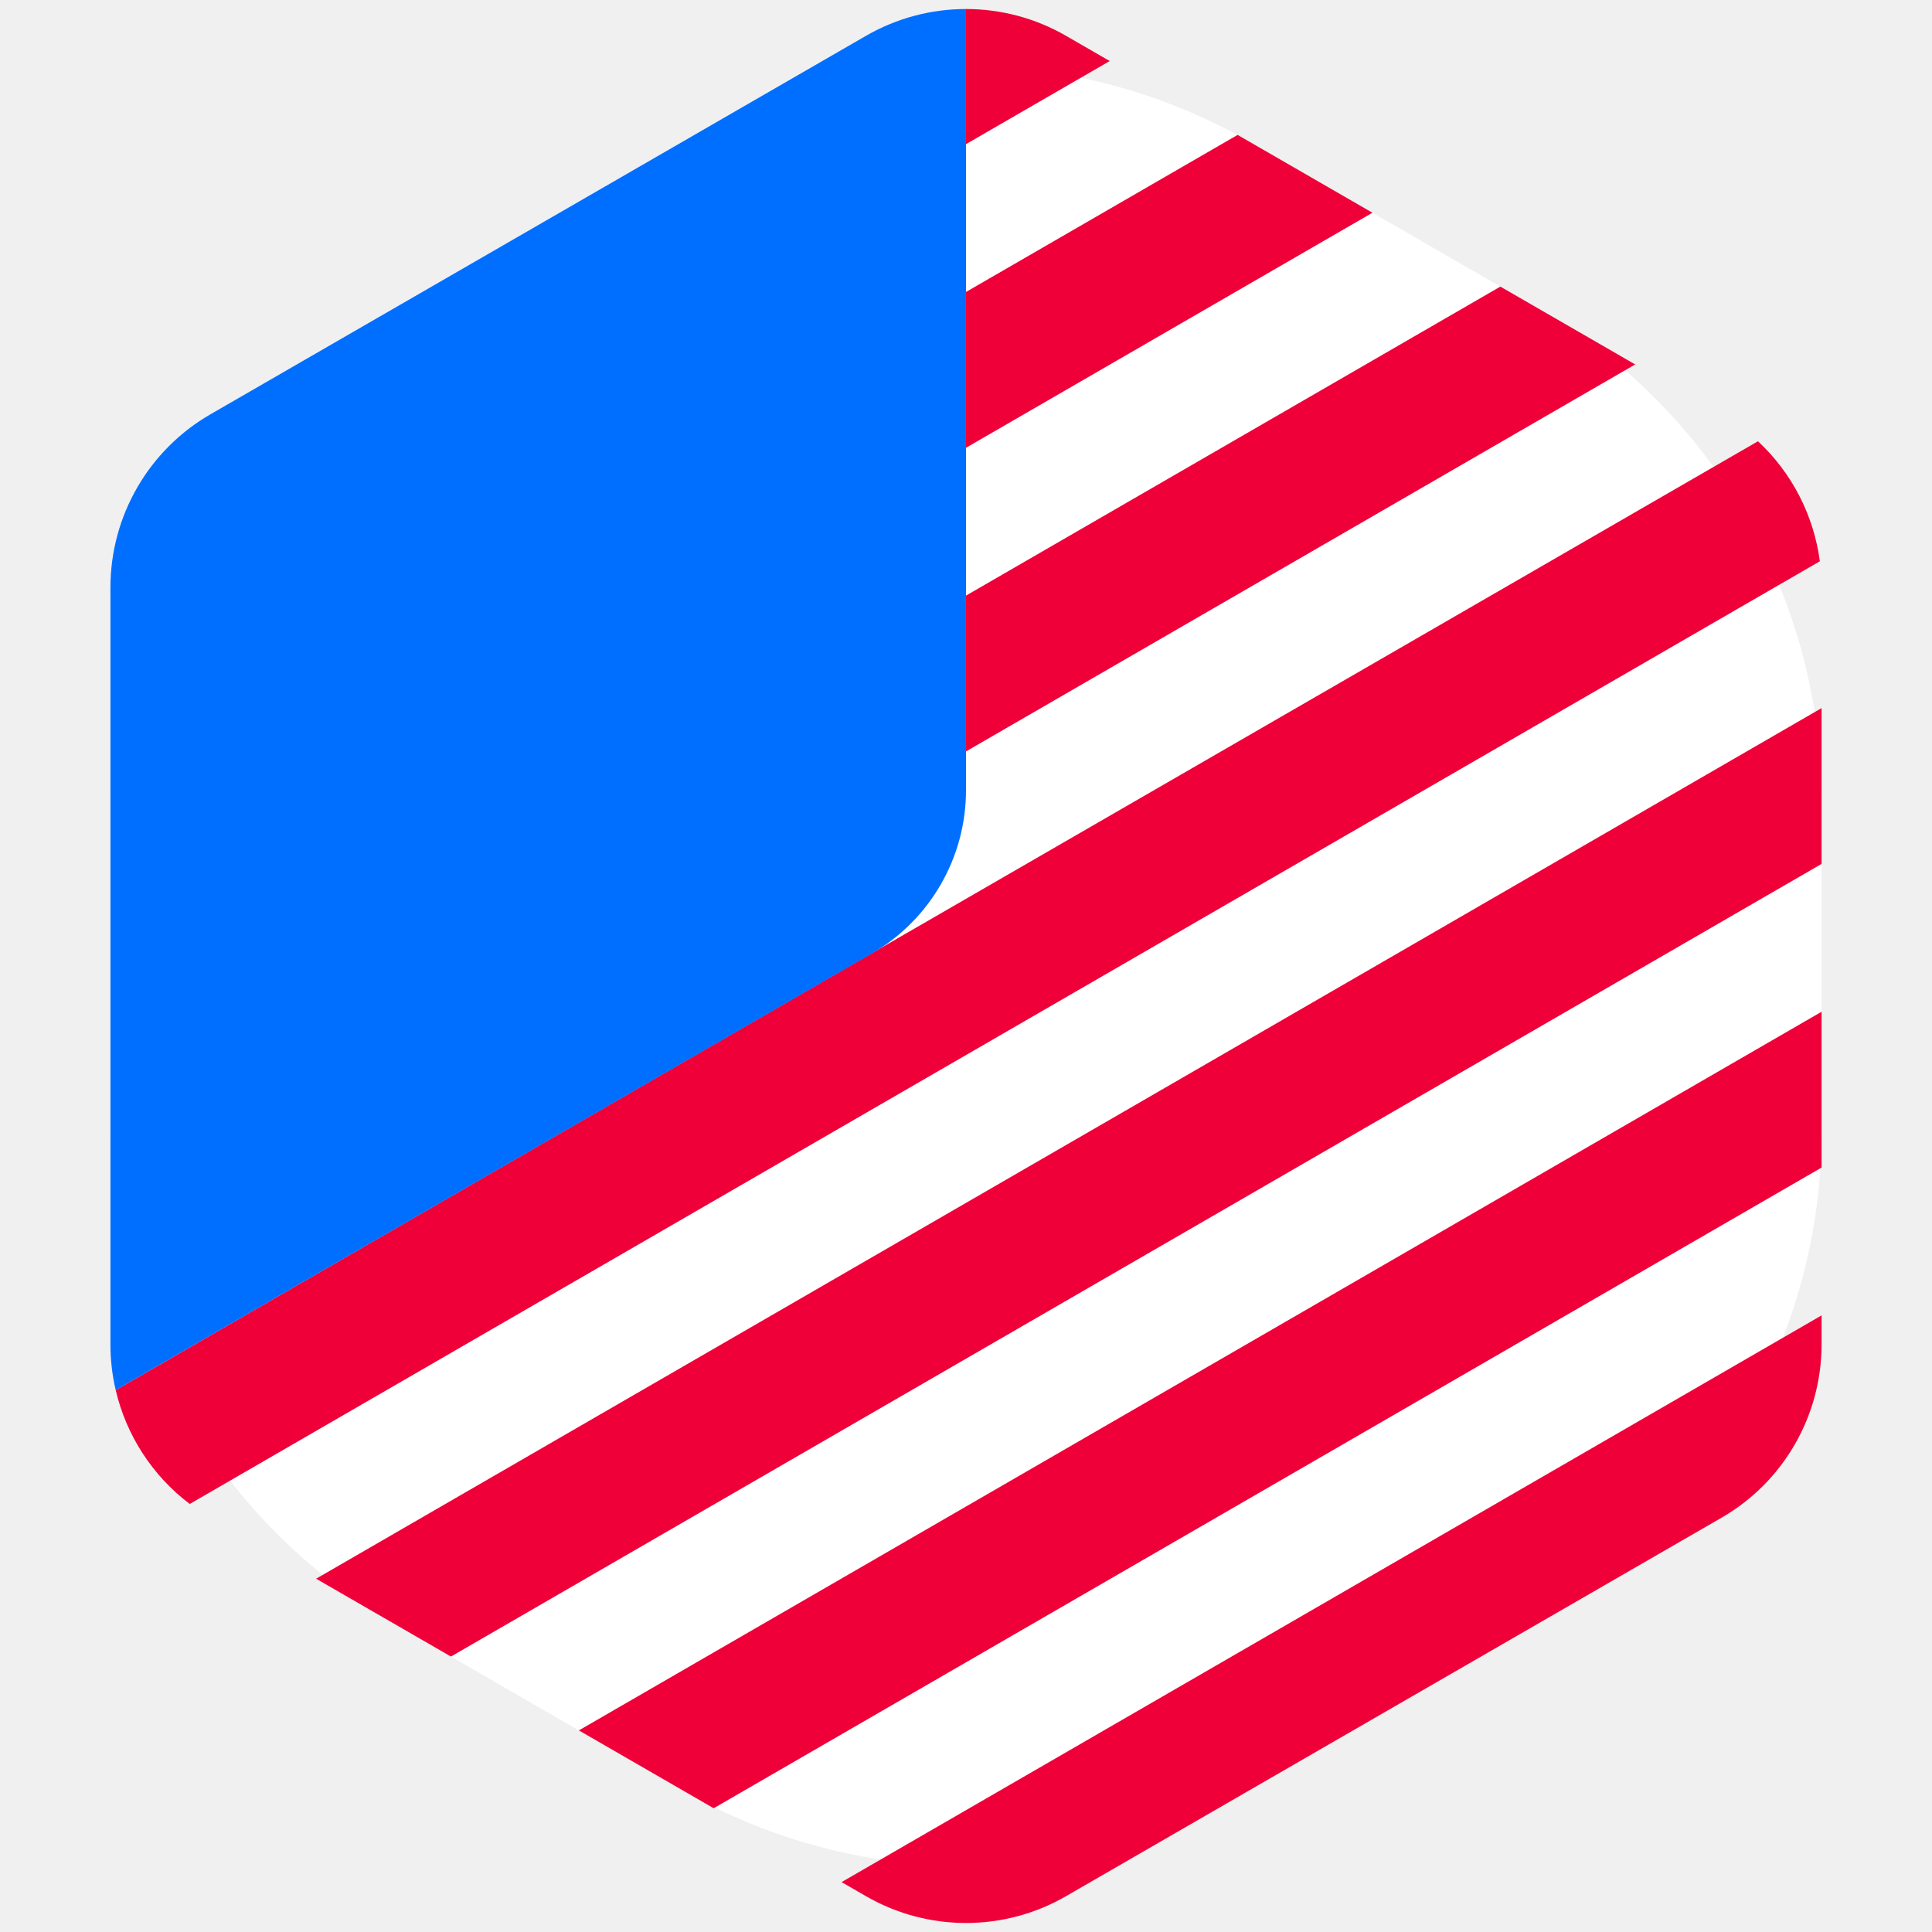
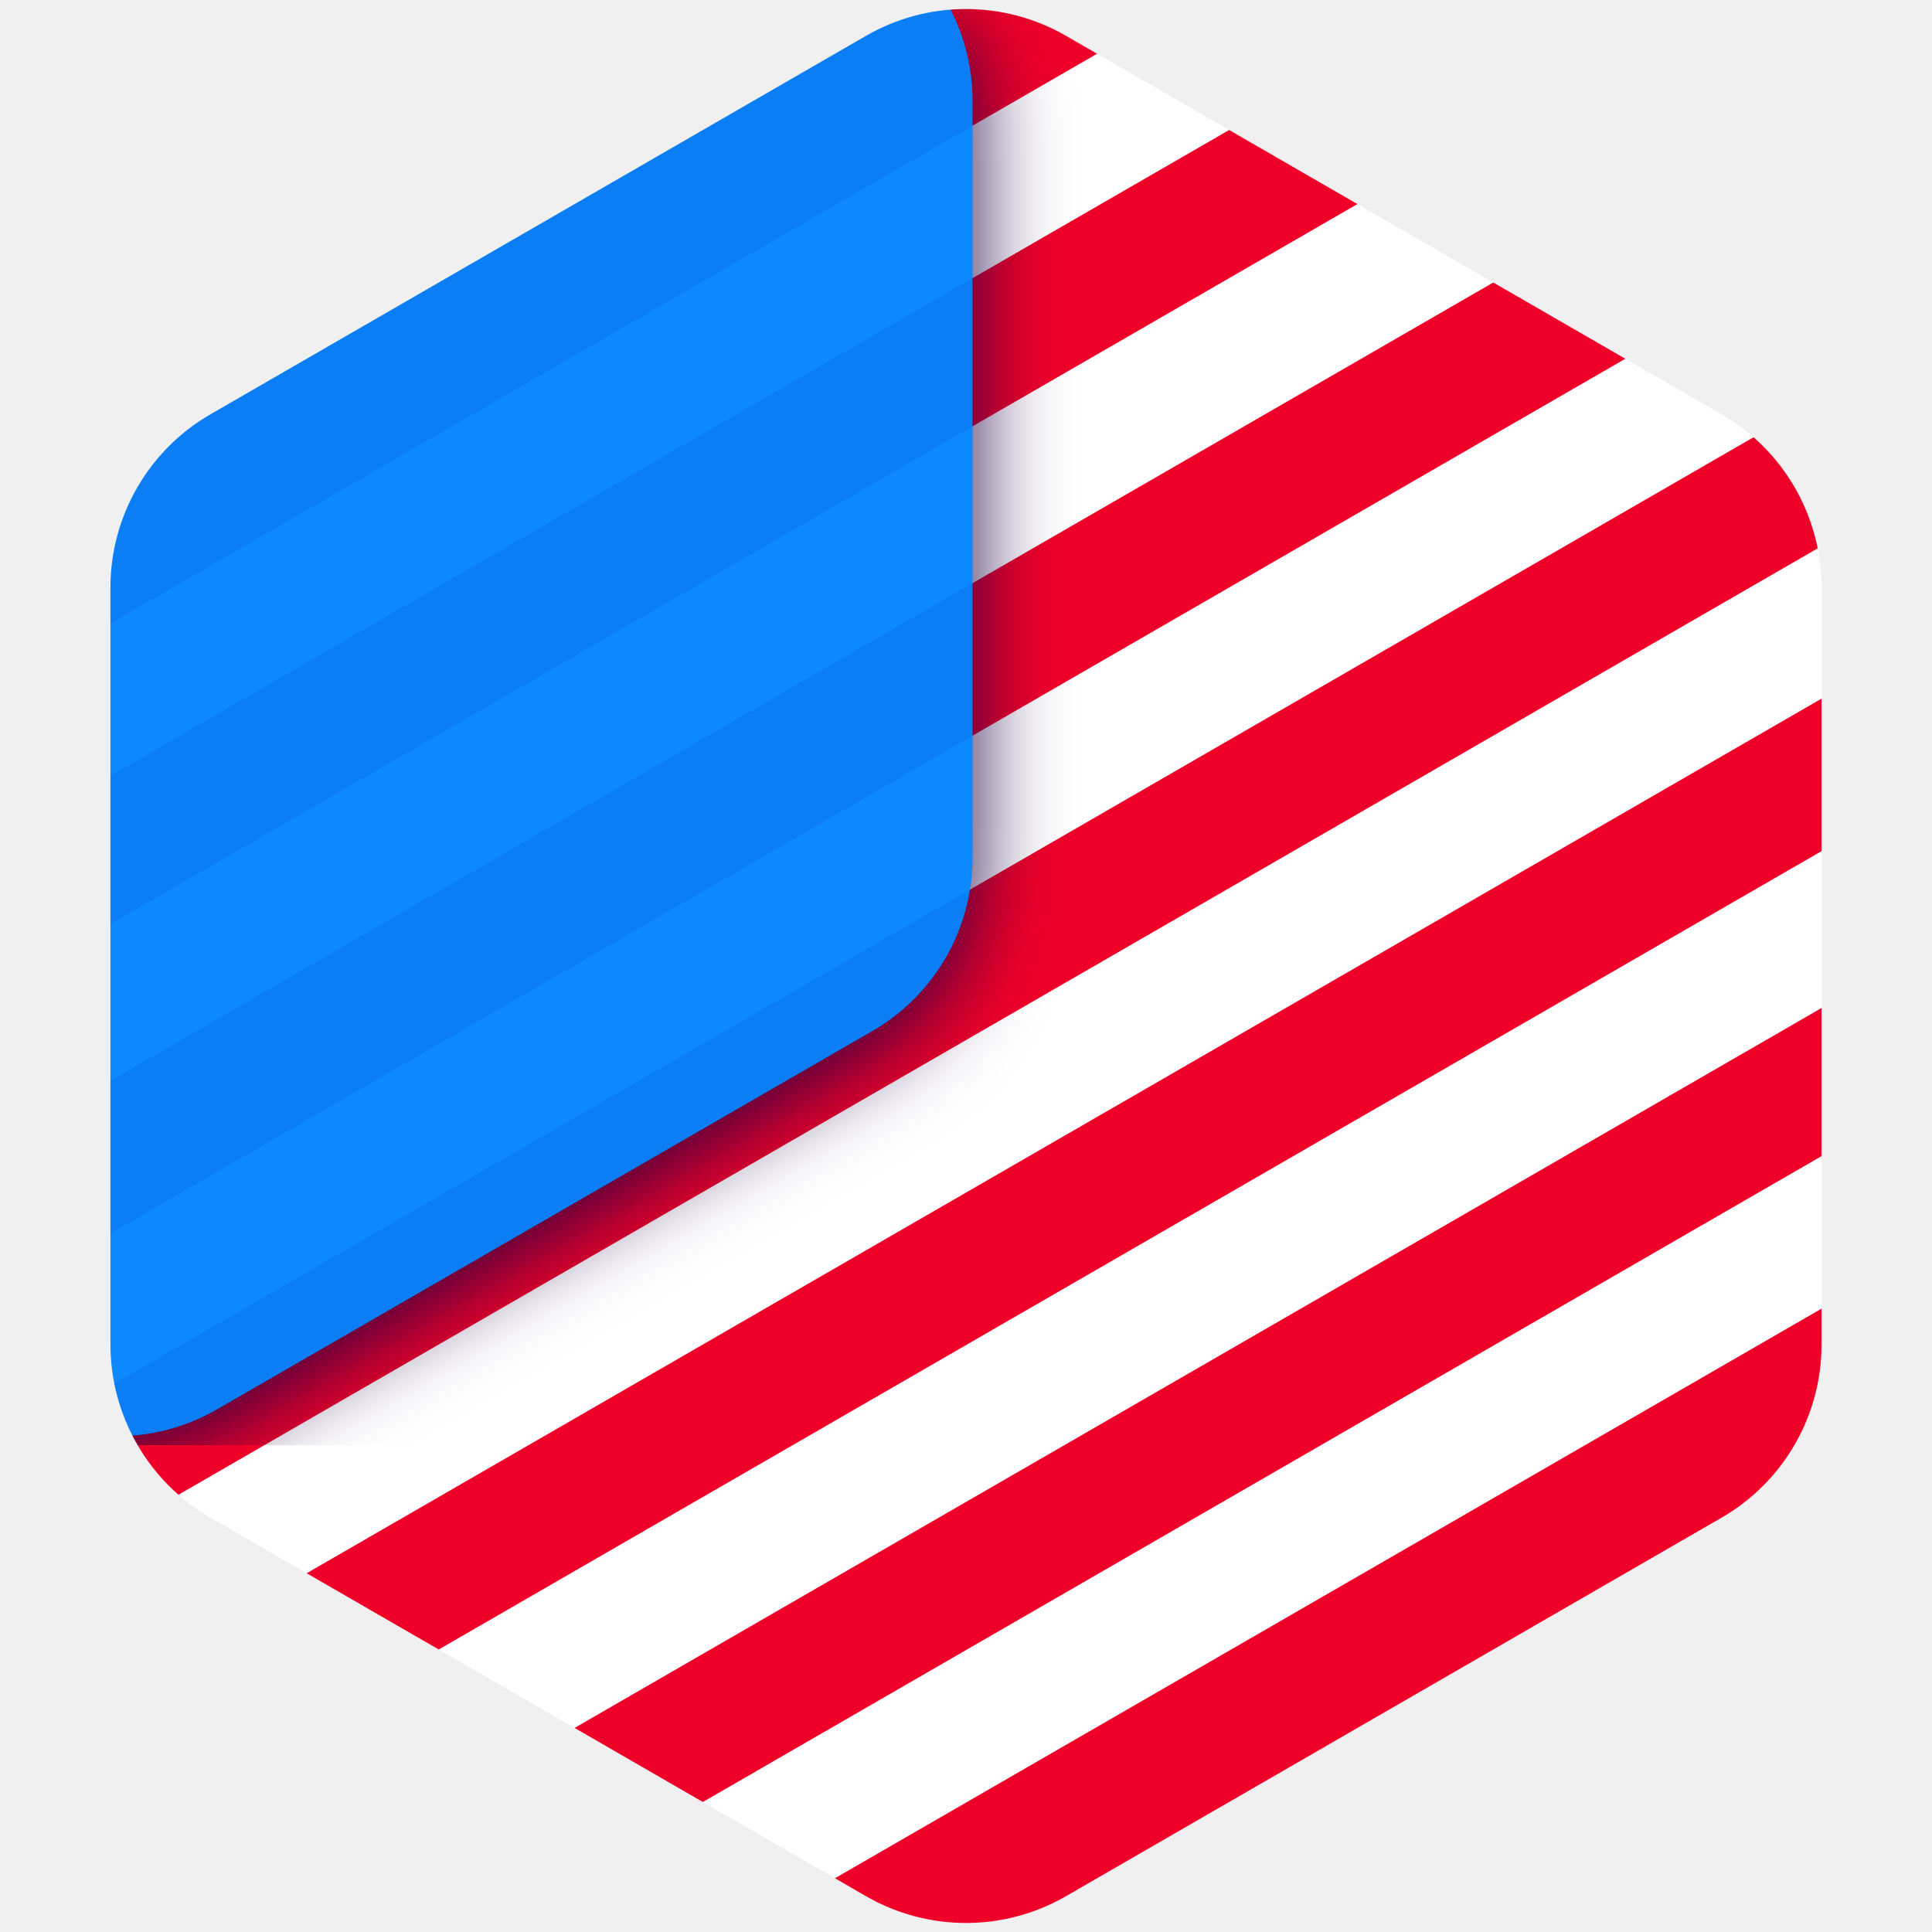
<svg xmlns="http://www.w3.org/2000/svg" width="180" height="180" viewBox="0 0 180 180" fill="none">
  <g clip-path="url(#clip0_62_1896)">
    <g clip-path="url(#clip1_62_1896)">
-       <path d="M63.5 13.257C79.898 3.79 100.102 3.79 116.5 13.257L143.211 28.679C159.61 38.146 169.711 55.643 169.711 74.578V105.422C169.711 124.357 159.61 141.854 143.211 151.321L116.5 166.743C100.102 176.21 79.898 176.21 63.5 166.743L36.789 151.321C20.39 141.854 10.289 124.357 10.289 105.422V74.578C10.289 55.643 20.39 38.146 36.789 28.679L63.5 13.257Z" fill="white" />
-       <path d="M90 41.719L127.868 19.82L115.306 12.568L90 27.202V41.719Z" fill="#EF0038" />
-       <path d="M103.389 5.687L99.317 3.336C96.434 1.672 93.217 0.84 90 0.84V13.43L103.389 5.687Z" fill="#EF0038" />
-       <path d="M10.778 129.509L89.961 70.031L90 55.491L139.785 26.701L152.347 33.954L89.961 70.031L10.778 129.509L163.787 41.11C166.933 44.043 168.983 47.995 169.551 52.294L17.677 140.121C14.195 137.487 11.764 133.722 10.778 129.509Z" fill="#EF0038" />
-       <path d="M169.711 65.973V54.696L169.711 54.736V125.264C169.711 131.921 166.16 138.072 160.395 141.4L99.316 176.664C93.551 179.992 86.449 179.992 80.684 176.664L78.409 175.351L169.711 122.552V108.78L66.492 168.47L53.93 161.218L169.711 94.262V80.49L42.013 154.337L29.451 147.085L169.711 65.973Z" fill="#EF0038" />
-       <path d="M19.605 38.6C13.84 41.928 10.289 48.079 10.289 54.736V125.264C10.289 126.711 10.457 128.135 10.778 129.51L81.211 88.846C86.65 85.706 90 79.903 90 73.623L90 0.84C86.784 0.84 83.568 1.671 80.687 3.334C80.686 3.335 80.685 3.335 80.683 3.336L19.605 38.6Z" fill="#006FFF" />
+       <g clip-path="url(#clip2_62_1896)">
+         <g clip-path="url(#clip3_62_1896)">
+           <path d="M80.684 3.336C86.449 0.008 93.551 0.008 99.316 3.336L160.395 38.6C166.16 41.928 169.711 48.079 169.711 54.736V125.264C169.711 131.921 166.16 138.072 160.395 141.4L99.316 176.664C93.551 179.992 86.449 179.992 80.684 176.664L19.605 141.4C13.84 138.072 10.289 131.921 10.289 125.264V54.736C10.289 48.079 13.84 41.928 19.605 38.6L80.684 3.336Z" fill="white" />
+         </g>
+         <mask id="mask0_62_1896" style="mask-type:alpha" maskUnits="userSpaceOnUse" x="0" y="0" width="180" height="180">
+           <g clip-path="url(#clip4_62_1896)">
+             <path d="M80.684 3.336C86.449 0.008 93.551 0.008 99.316 3.336L160.395 38.6C166.16 41.928 169.711 48.079 169.711 54.736V125.264C169.711 131.921 166.16 138.072 160.395 141.4L99.316 176.664C93.551 179.992 86.449 179.992 80.684 176.664L19.605 141.4C13.84 138.072 10.289 131.921 10.289 125.264V54.736C10.289 48.079 13.84 41.928 19.605 38.6L80.684 3.336Z" fill="white" />
+           </g>
+         </mask>
+         <g mask="url(#mask0_62_1896)">
+           <rect x="128.04" y="-24.113" width="12.305" height="180" transform="rotate(60 128.04 -24.1129)" fill="#EF0028" />
+           <rect x="201.692" y="103.457" width="12.305" height="180" transform="rotate(60 201.692 103.457)" fill="#EF0028" />
+           <rect x="189.563" y="82.449" width="11.953" height="180" transform="rotate(60 189.563 82.449)" fill="#EF0028" />
+           <rect x="177.083" y="60.832" width="12.305" height="180" transform="rotate(60 177.083 60.8322)" fill="#EF0028" />
+           <rect x="164.954" y="39.824" width="11.953" height="180" transform="rotate(60 164.954 39.8243)" fill="#EF0028" />
+           <rect x="140.345" y="-2.801" width="11.953" height="180" transform="rotate(60 140.345 -2.80054)" fill="#EF0028" />
+           <rect x="152.649" y="18.512" width="12.305" height="180" transform="rotate(60 152.649 18.5118)" fill="#EF0028" />
+           <g opacity="0.95" clip-path="url(#clip5_62_1896)" filter="url(#filter0_d_62_1896)">
+             <path d="M1.582 -42.015C7.347 -45.344 14.45 -45.344 20.215 -42.015L81.293 -6.752C87.058 -3.423 90.61 2.728 90.61 9.385L90.61 79.912C90.61 86.569 87.058 92.72 81.293 96.049L20.215 131.312C14.45 134.641 7.347 134.641 1.582 131.312L-59.496 96.049C-65.261 92.72 -68.813 86.569 -68.813 79.912L-68.813 9.385C-68.813 2.728 -65.261 -3.423 -59.496 -6.752L1.582 -42.015Z" fill="#0083FF" />
+           </g>
+         </g>
+       </g>
    </g>
  </g>
  <defs>
+     <filter id="filter0_d_62_1896" x="-87.539" y="-52.383" width="196.875" height="196.875" filterUnits="userSpaceOnUse" color-interpolation-filters="sRGB">
+       <feFlood flood-opacity="0" result="BackgroundImageFix" />
+       <feColorMatrix in="SourceAlpha" type="matrix" values="0 0 0 0 0 0 0 0 0 0 0 0 0 0 0 0 0 0 127 0" result="hardAlpha" />
+       <feOffset dy="1.406" />
+       <feGaussianBlur stdDeviation="4.219" />
+       <feColorMatrix type="matrix" values="0 0 0 0 0.117 0 0 0 0 0 0 0 0 0 0.263 0 0 0 1 0" />
+       <feBlend mode="color-burn" in2="BackgroundImageFix" result="effect1_dropShadow_62_1896" />
+       <feBlend mode="normal" in="SourceGraphic" in2="effect1_dropShadow_62_1896" result="shape" />
+     </filter>
    <clipPath id="clip0_62_1896">
      <rect width="180" height="180" fill="white" />
    </clipPath>
    <clipPath id="clip1_62_1896">
      <rect width="180" height="180" fill="white" />
    </clipPath>
+     <clipPath id="clip2_62_1896">
+       <rect width="180" height="180" fill="white" />
+     </clipPath>
+     <clipPath id="clip3_62_1896">
+       <rect width="180" height="180" fill="white" />
+     </clipPath>
+     <clipPath id="clip4_62_1896">
+       <rect width="180" height="180" fill="white" />
+     </clipPath>
+     <clipPath id="clip5_62_1896">
+       <rect width="180" height="180" fill="white" transform="translate(-79.1016 -45.3515)" />
+     </clipPath>
  </defs>
</svg>
